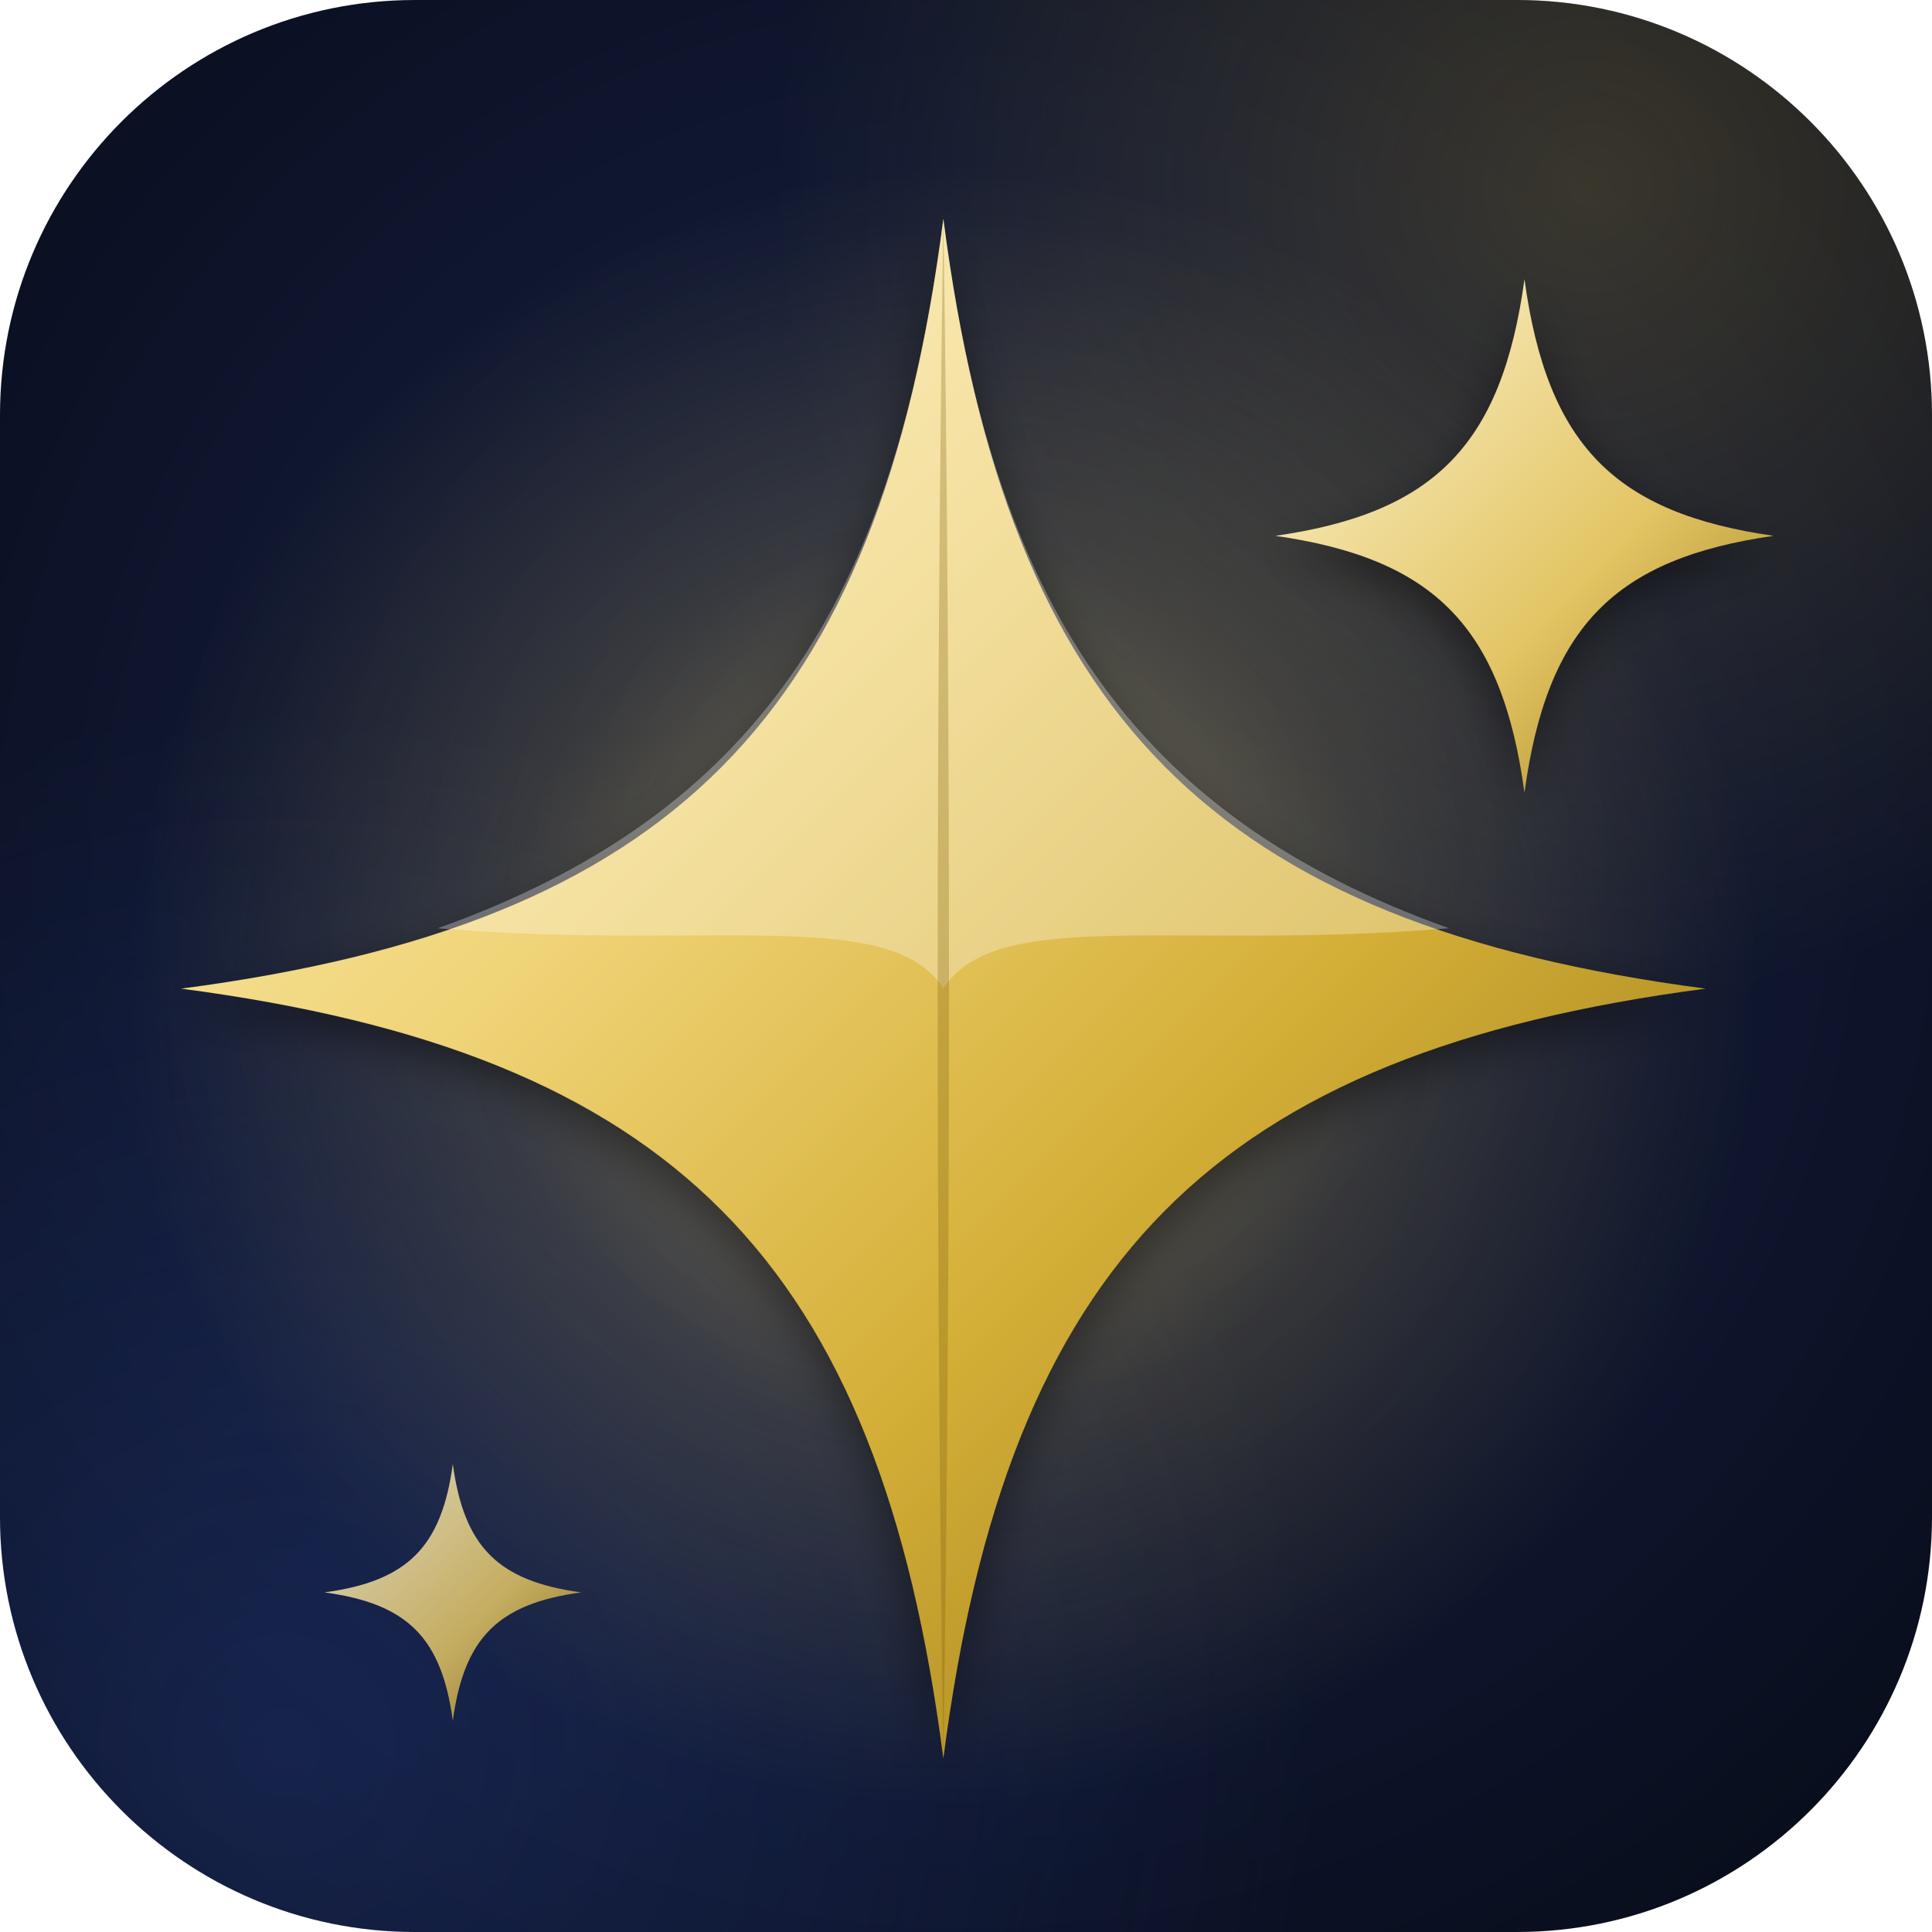
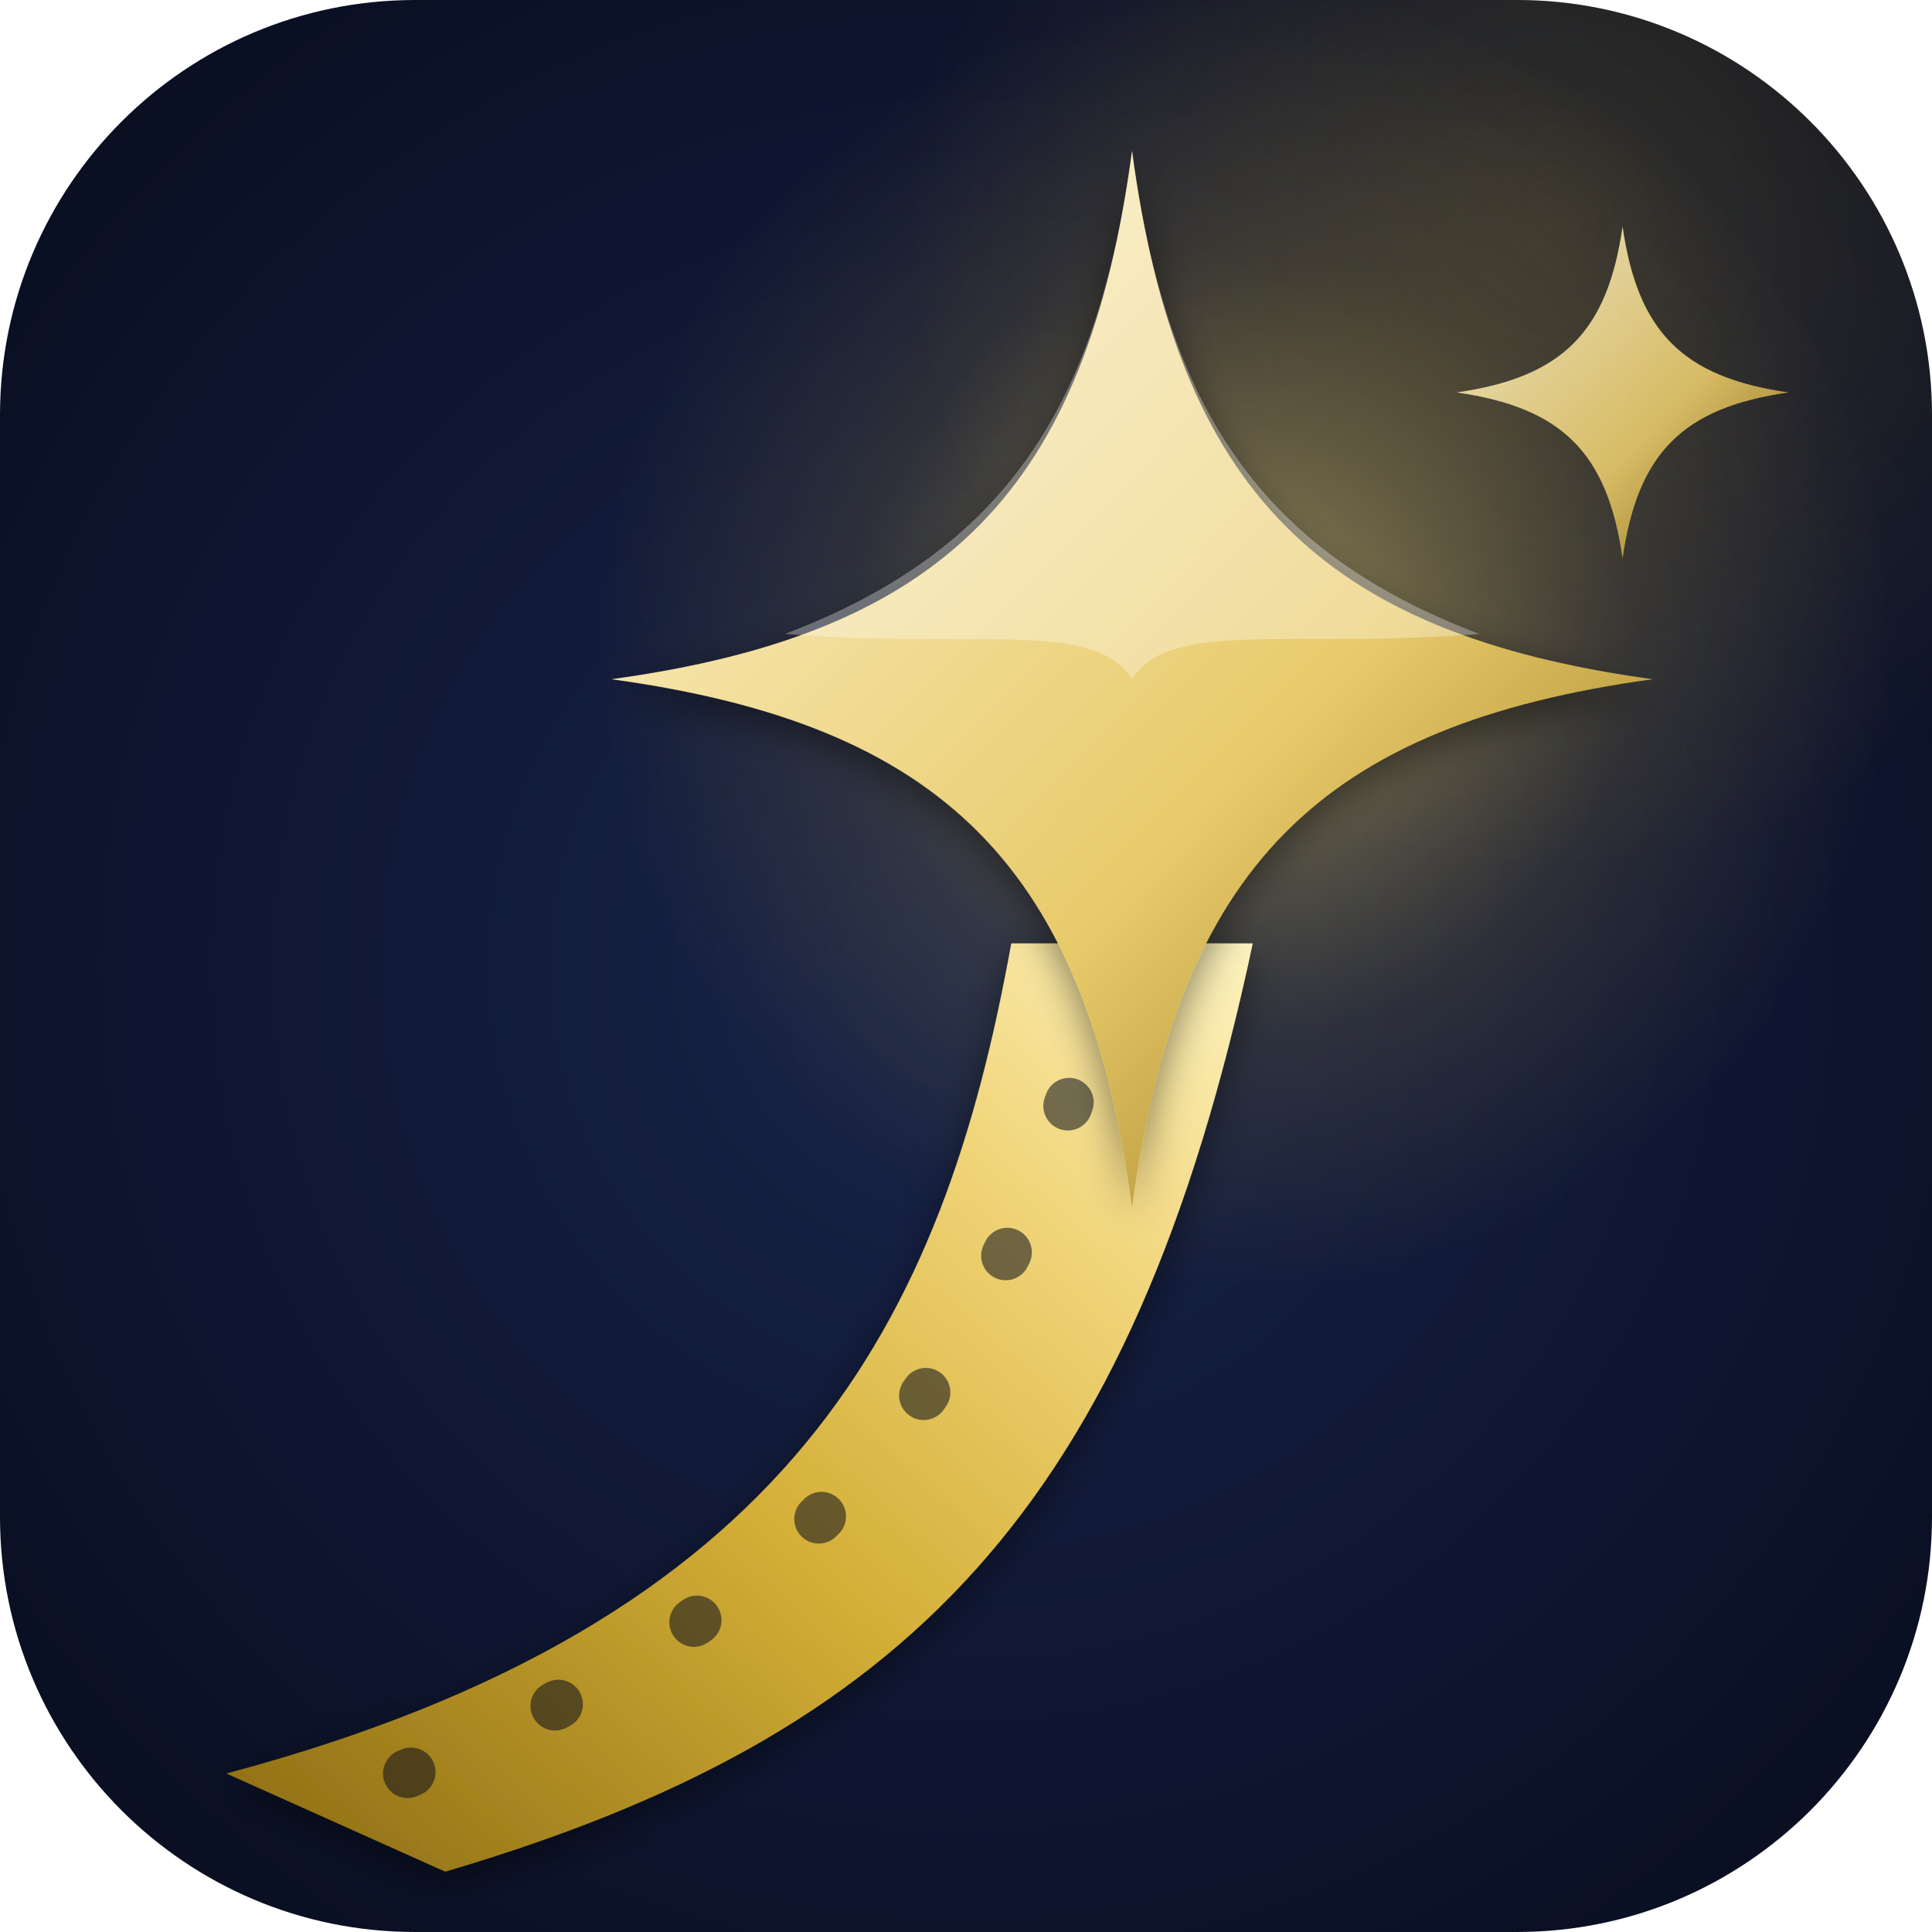
<svg xmlns="http://www.w3.org/2000/svg" viewBox="0 0 512 512">
  <defs>
-     <radialGradient id="bg" cx=".5" cy=".45" r=".75">
-       <stop offset="0" stop-color="#1d2a52" />
-       <stop offset=".45" stop-color="#101833" />
-       <stop offset="1" stop-color="#070b16" />
+     <radialGradient id="bg" cx=".5" cy=".5" r=".78">
+       <stop offset="0" stop-color="#182449" />
+       <stop offset=".55" stop-color="#0e1530" />
+       <stop offset="1" stop-color="#060a15" />
    </radialGradient>
-     <radialGradient id="bgOuro" cx=".82" cy=".1" r=".7">
-       <stop offset="0" stop-color="rgba(212,175,55,.22)" />
+     <radialGradient id="bgOuro" cx=".8" cy=".12" r=".55">
+       <stop offset="0" stop-color="rgba(212,175,55,.20)" />
      <stop offset=".6" stop-color="rgba(212,175,55,0)" />
    </radialGradient>
-     <radialGradient id="bgAzul" cx=".15" cy=".9" r=".82">
-       <stop offset="0" stop-color="rgba(56,92,200,.25)" />
-       <stop offset=".65" stop-color="rgba(56,92,200,0)" />
-     </radialGradient>
-     <linearGradient id="ouro" x1="0" y1="0" x2="1" y2="1">
-       <stop offset="0" stop-color="#fdf3c0" />
-       <stop offset=".35" stop-color="#f0d478" />
-       <stop offset=".62" stop-color="#d4af37" />
+     <linearGradient id="aOuro" x1="0" y1="1" x2="1" y2="0">
+       <stop offset="0" stop-color="#8a6a12" />
+       <stop offset=".45" stop-color="#d4af37" />
+       <stop offset=".75" stop-color="#f0d478" />
+       <stop offset="1" stop-color="#fdf3c0" />
+     </linearGradient>
+     <linearGradient id="aOuro2" x1="0" y1="0" x2="1" y2="1">
+       <stop offset="0" stop-color="#fff7d6" />
+       <stop offset=".6" stop-color="#e8ca6a" />
      <stop offset="1" stop-color="#8a6a12" />
    </linearGradient>
-     <linearGradient id="ouro2" x1="0" y1="0" x2="1" y2="1">
-       <stop offset="0" stop-color="#fff7d6" />
-       <stop offset=".6" stop-color="#e3c565" />
-       <stop offset="1" stop-color="#9c7c17" />
-     </linearGradient>
-     <radialGradient id="halo" cx=".5" cy=".5" r=".5">
+     <radialGradient id="aHalo" cx=".5" cy=".5" r=".5">
      <stop offset="0" stop-color="rgba(240,212,120,.55)" />
-       <stop offset=".55" stop-color="rgba(212,175,55,.18)" />
+       <stop offset=".6" stop-color="rgba(212,175,55,.14)" />
      <stop offset="1" stop-color="rgba(212,175,55,0)" />
    </radialGradient>
-     <filter id="brilho" x="-40%" y="-40%" width="180%" height="180%">
-       <feDropShadow dx="0" dy="10" stdDeviation="22" flood-color="#d4af37" flood-opacity=".38" />
-       <feDropShadow dx="0" dy="4" stdDeviation="6" flood-color="#000" flood-opacity=".45" />
+     <filter id="aGlow" x="-40%" y="-40%" width="180%" height="180%">
+       <feDropShadow dx="0" dy="8" stdDeviation="18" flood-color="#d4af37" flood-opacity=".4" />
+       <feDropShadow dx="0" dy="3" stdDeviation="5" flood-color="#000" flood-opacity=".45" />
    </filter>
  </defs>
  <rect width="512" height="512" rx="110" fill="url(#bg)" />
  <rect width="512" height="512" rx="110" fill="url(#bgOuro)" />
-   <rect width="512" height="512" rx="110" fill="url(#bgAzul)" />
-   <circle cx="250" cy="262" r="215" fill="url(#halo)" />
-   <path filter="url(#brilho)" fill="url(#ouro)" d="M250 58 C267 190 322 245 452 262 C322 279 267 334 250 466 C233 334 178 279 48 262 C178 245 233 190 250 58 Z" />
-   <path fill="rgba(255,255,255,.30)" d="M250 58 C263 160 300 216 384 246 C312 252 264 240 250 262 C236 240 188 252 116 246 C200 216 237 160 250 58 Z" />
-   <path fill="rgba(120,90,10,.28)" d="M250 58 C252 190 252 334 250 466 C248 334 248 190 250 58 Z" />
-   <path fill="url(#ouro2)" filter="url(#brilho)" d="M404 74 C410 118 428 136 470 142 C428 148 410 166 404 210 C398 166 380 148 338 142 C380 136 398 118 404 74 Z" />
-   <path fill="url(#ouro2)" opacity=".85" d="M120 388 C123 410 132 419 154 422 C132 425 123 434 120 456 C117 434 108 425 86 422 C108 419 117 410 120 388 Z" />
+   <circle cx="330" cy="170" r="170" fill="url(#aHalo)" />
+   <path fill="url(#aOuro)" filter="url(#aGlow)" d="M60 470 C210 430 250 350 268 250 L332 250 C300 400 240 460 118 496 Z" />
+   <path fill="none" stroke="rgba(10,14,26,.55)" stroke-width="13" stroke-linecap="round" stroke-dasharray="1 42" d="M108 470 C232 420 268 350 296 252" />
+   <path fill="url(#aOuro2)" filter="url(#aGlow)" d="M300 40 C312 130 350 168 438 180 C350 192 312 230 300 320 C288 230 250 192 162 180 C250 168 288 130 300 40 Z" />
+   <path fill="rgba(255,255,255,.32)" d="M300 40 C309 108 334 146 392 168 C342 172 310 164 300 180 C290 164 258 172 208 168 C266 146 291 108 300 40 Z" />
+   <path fill="url(#aOuro2)" opacity=".9" d="M430 60 C434 88 446 100 474 104 C446 108 434 120 430 148 C426 120 414 108 386 104 C414 100 426 88 430 60 Z" />
</svg>
